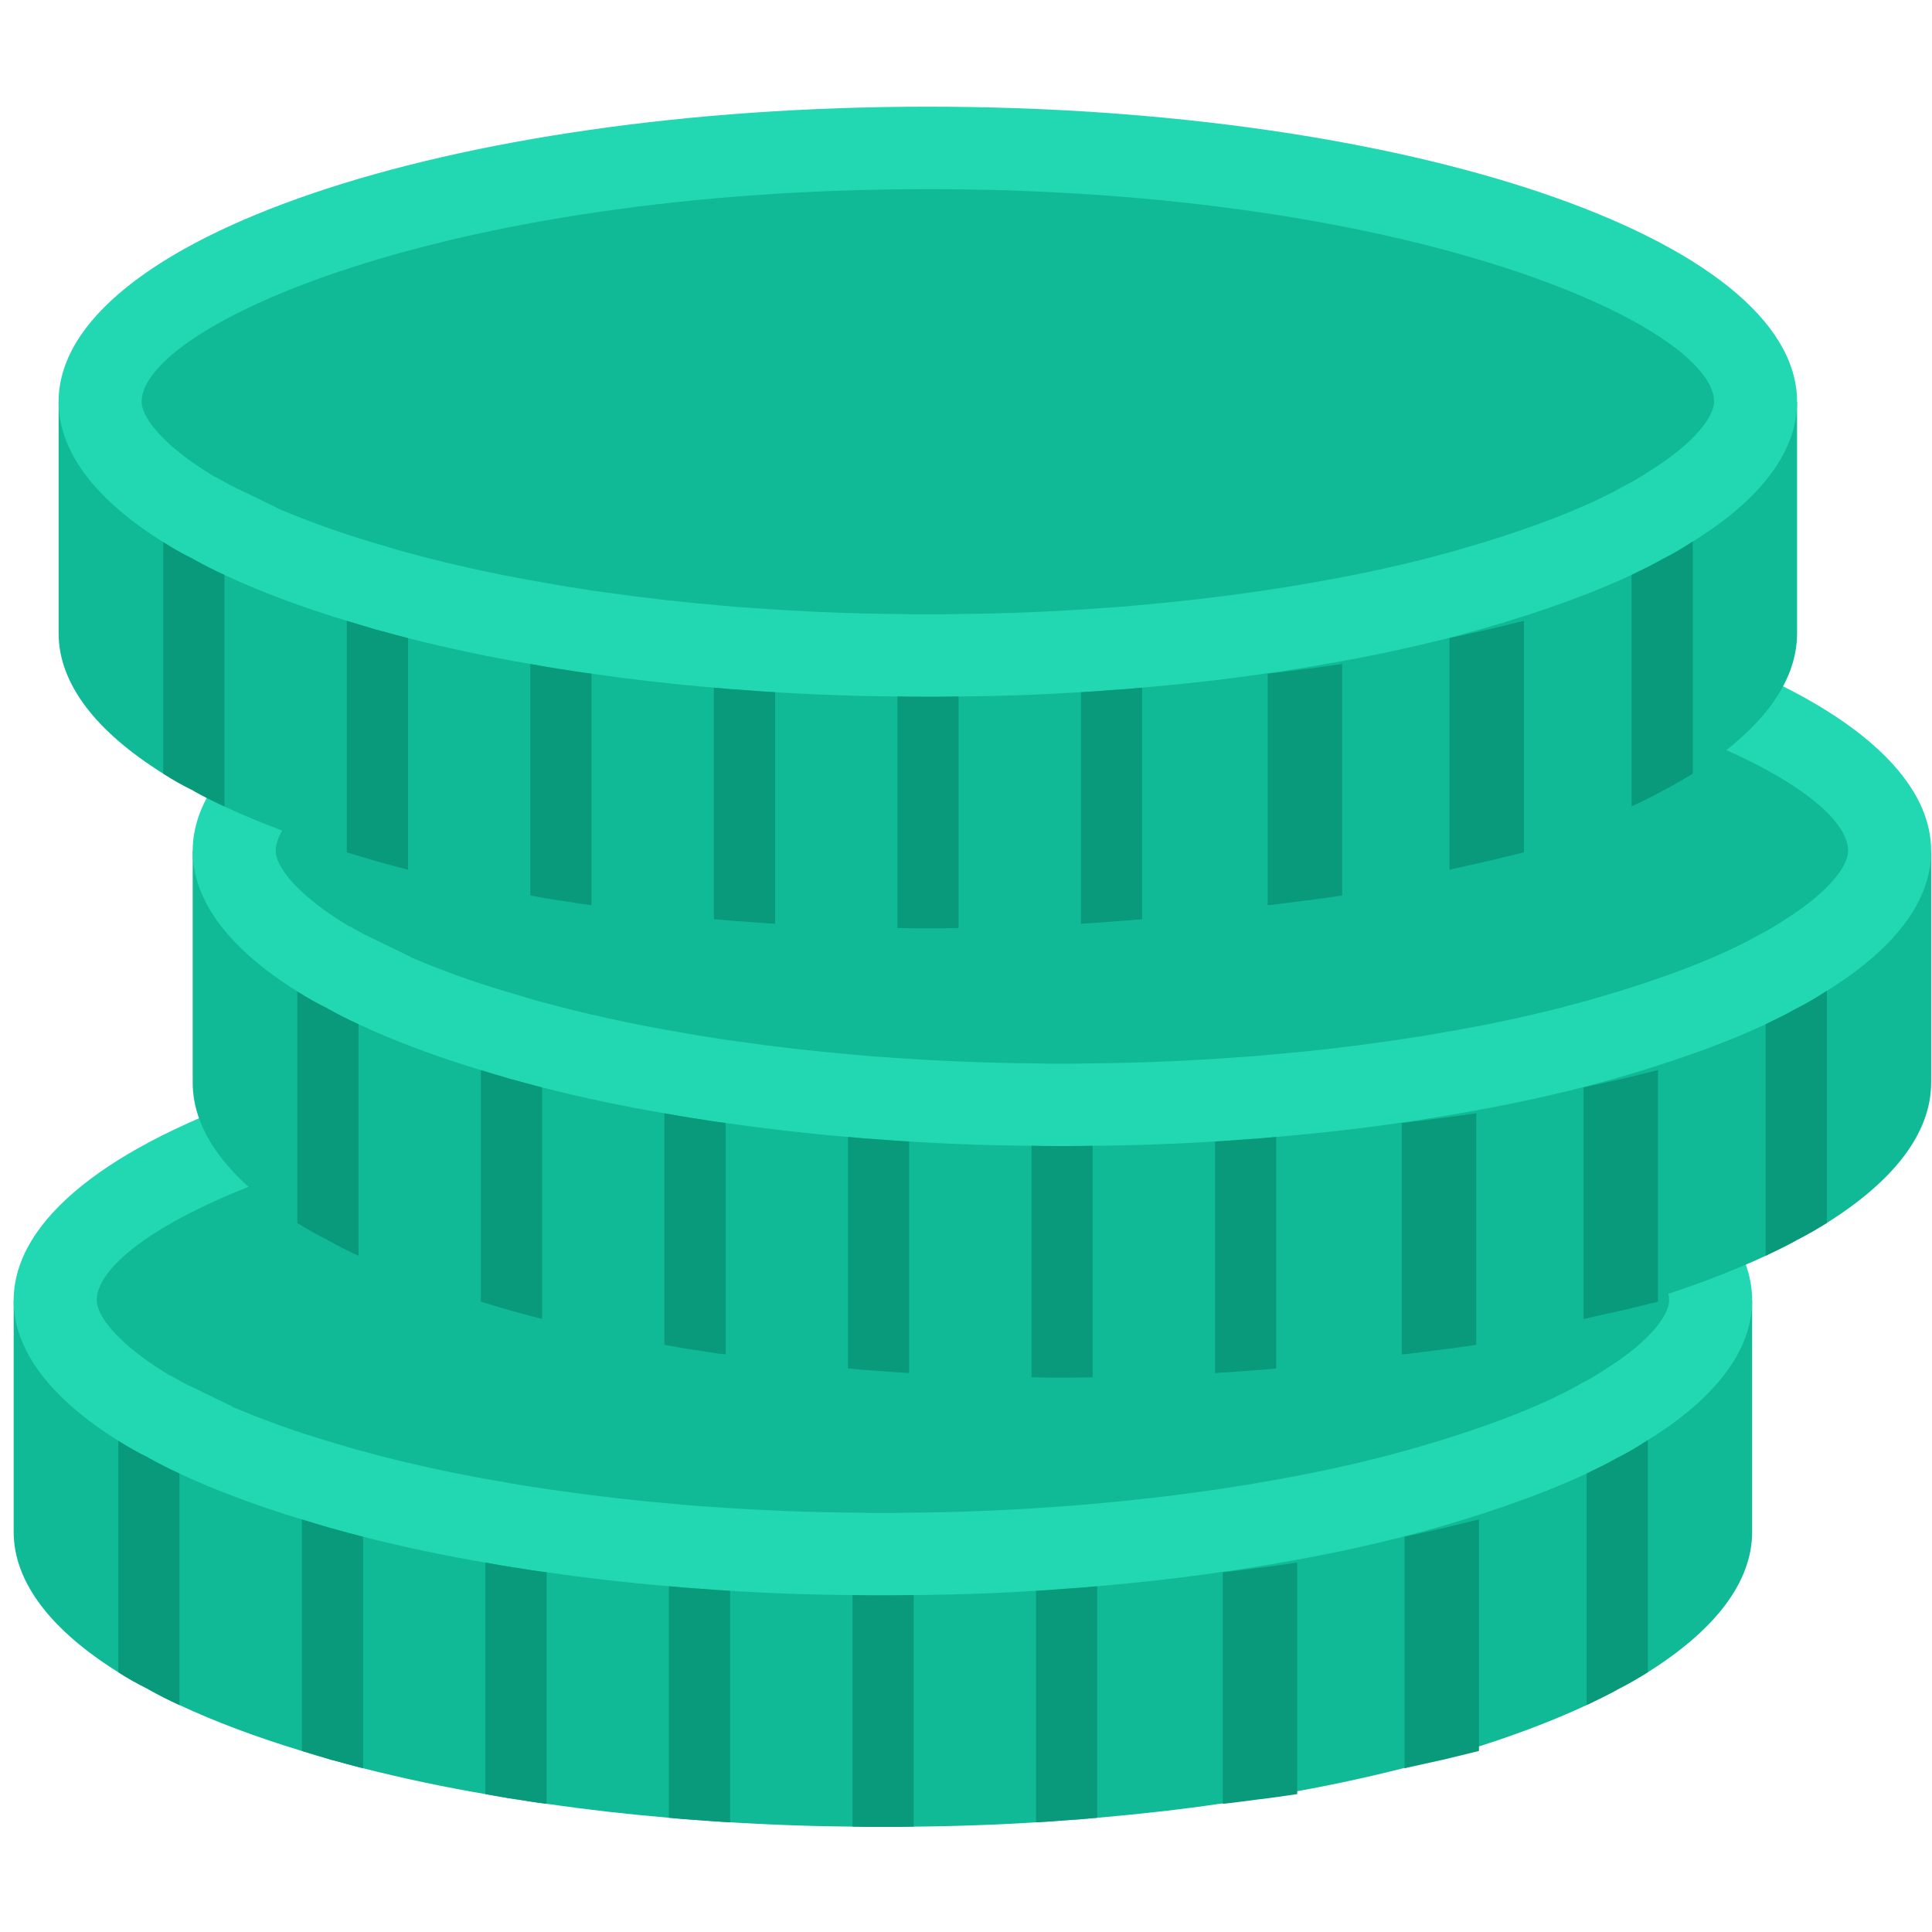
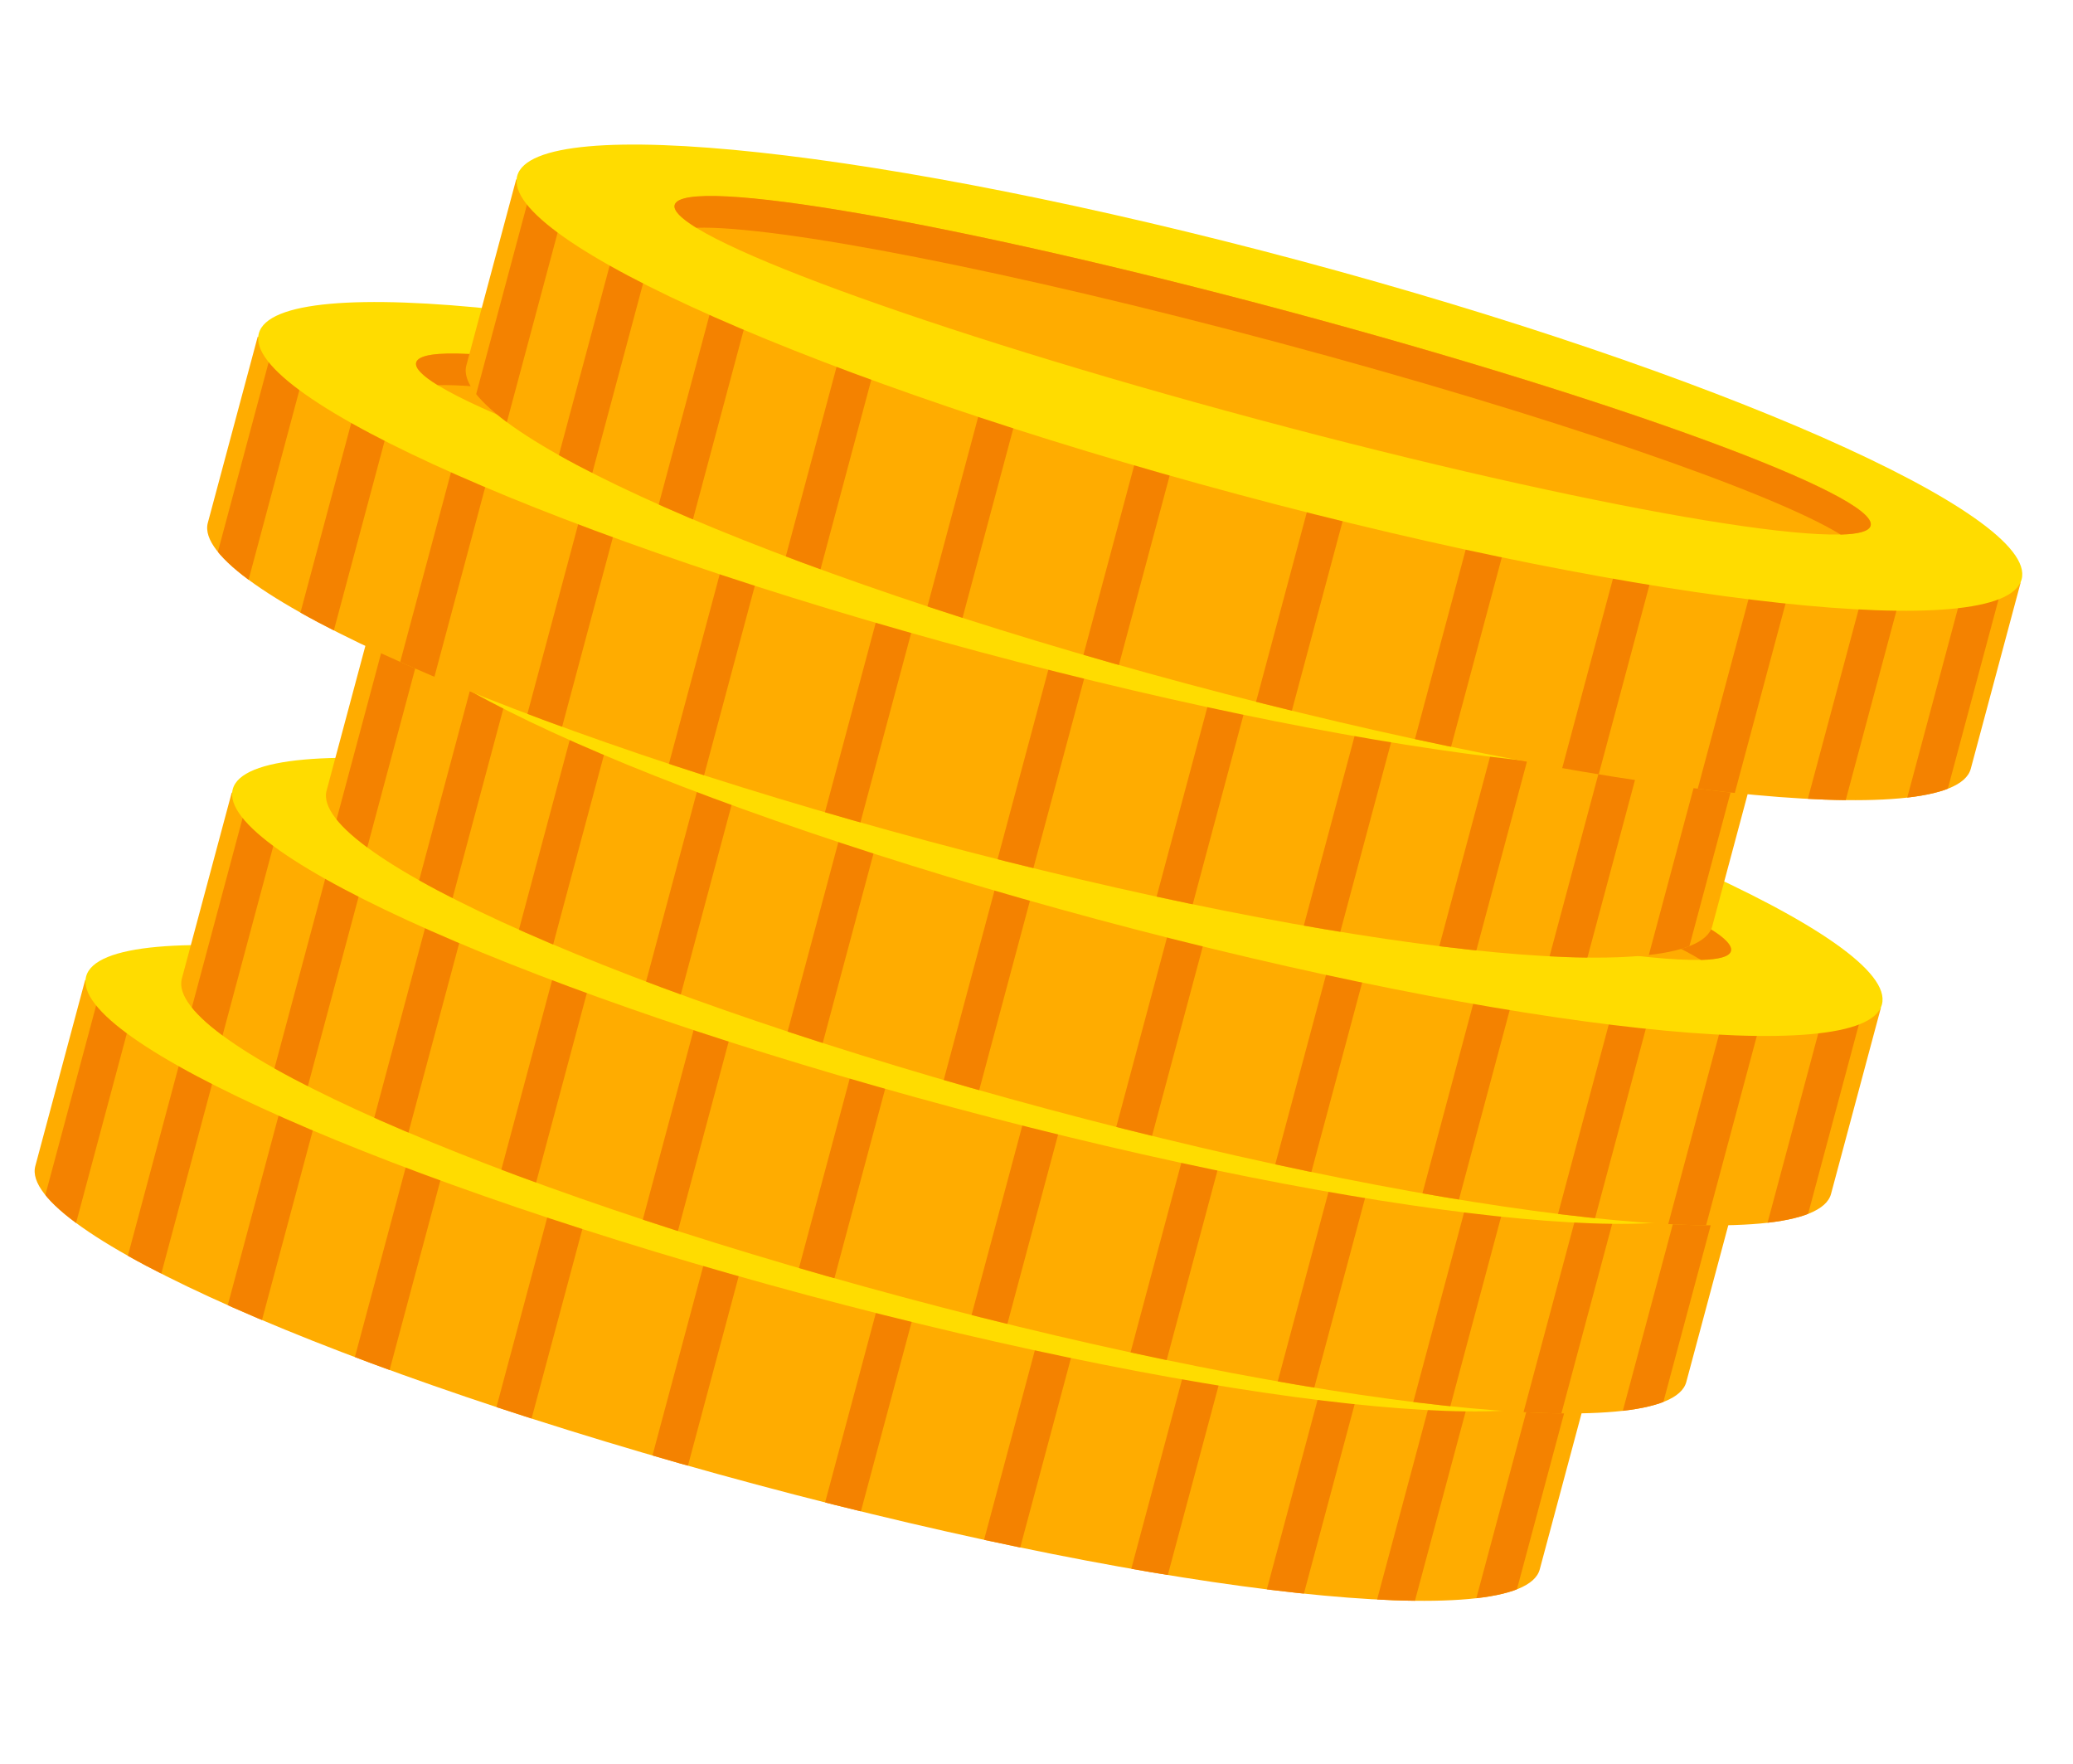
- <svg xmlns="http://www.w3.org/2000/svg" width="64px" height="64px" viewBox="0 0 64 64" version="1.1">
-   <g id="Mint" stroke="none" stroke-width="1" fill="none" fill-rule="evenodd">
-     <g transform="translate(0, 3)" id="Coin-Copy">
-       <g transform="translate(0, 29.76744)">
-         <g id="Group">
-           <path d="M58.042,10.309 L58.042,17.977 C58.042,19.658 56.796,21.239 54.586,22.628 C54.273,22.82 53.938,23.02 53.573,23.202 C53.573,23.202 53.563,23.202 53.563,23.211 C53.249,23.383 52.915,23.544 52.56,23.715 C51.374,24.268 50.006,24.782 48.506,25.235 C48.172,25.336 47.838,25.436 47.493,25.537 L47.483,25.537 C47.158,25.627 46.824,25.718 46.48,25.809 C45.141,26.148 43.788,26.433 42.426,26.664 C42.092,26.724 41.757,26.785 41.413,26.836 L41.403,26.836 C41.068,26.885 40.744,26.946 40.399,26.986 C39.093,27.177 37.745,27.328 36.346,27.449 C36.012,27.479 35.678,27.509 35.333,27.53 L35.323,27.53 C33.641,27.657 31.954,27.728 30.267,27.742 C29.931,27.751 29.597,27.751 29.253,27.751 L29.243,27.751 C28.898,27.751 28.573,27.751 28.24,27.741 C26.549,27.727 24.859,27.656 23.172,27.529 L23.163,27.529 C22.819,27.509 22.494,27.479 22.159,27.448 C20.804,27.334 19.452,27.18 18.106,26.986 C17.761,26.946 17.427,26.885 17.093,26.835 L17.083,26.835 C16.738,26.785 16.414,26.724 16.079,26.664 C14.717,26.432 13.365,26.147 12.026,25.808 C11.681,25.718 11.336,25.628 11.013,25.537 L11.003,25.537 C10.658,25.436 10.333,25.336 9.999,25.235 C8.499,24.782 7.132,24.268 5.945,23.715 C5.6,23.558 5.262,23.387 4.932,23.202 C4.932,23.202 4.923,23.202 4.923,23.192 C4.568,23.02 4.234,22.83 3.919,22.628 C1.71,21.249 0.453,19.658 0.453,17.977 L0.453,10.309 L58.042,10.309 L58.042,10.309 Z" id="Path" fill="#10BA97" fill-rule="nonzero" />
-           <path d="M58.042,10.309 C58.042,11.99 56.796,13.57 54.586,14.939 C54.263,15.15 53.928,15.351 53.563,15.532 C53.249,15.713 52.915,15.874 52.56,16.045 C51.374,16.599 50.006,17.102 48.506,17.565 C48.172,17.666 47.838,17.767 47.493,17.867 L47.483,17.867 C47.158,17.958 46.824,18.049 46.48,18.139 C45.141,18.478 43.788,18.763 42.426,18.995 C42.092,19.055 41.757,19.115 41.413,19.166 L41.403,19.166 C41.068,19.216 40.744,19.277 40.399,19.316 C39.093,19.508 37.745,19.658 36.346,19.779 C36.012,19.81 35.678,19.84 35.333,19.86 L35.323,19.86 C33.641,19.987 31.954,20.058 30.267,20.072 C29.931,20.081 29.597,20.081 29.253,20.081 L29.243,20.081 C28.898,20.081 28.574,20.081 28.24,20.072 C26.549,20.058 24.859,19.988 23.172,19.86 L23.163,19.86 C22.819,19.84 22.494,19.81 22.159,19.779 C20.804,19.665 19.452,19.51 18.106,19.316 C17.761,19.277 17.427,19.216 17.093,19.166 L17.083,19.166 C16.738,19.115 16.414,19.055 16.079,18.995 C14.717,18.763 13.365,18.478 12.026,18.139 C11.681,18.049 11.336,17.958 11.013,17.867 L11.003,17.867 C10.658,17.767 10.333,17.666 9.999,17.565 C8.499,17.112 7.132,16.599 5.945,16.045 C5.592,15.884 5.256,15.713 4.932,15.532 C4.932,15.532 4.923,15.532 4.923,15.523 C4.568,15.352 4.234,15.16 3.919,14.958 C1.71,13.58 0.453,11.99 0.453,10.309 C0.453,4.913 13.353,0.534 29.253,0.534 C45.152,0.534 58.042,4.913 58.042,10.309 L58.042,10.309 Z" id="Path" fill="#21D8B3" fill-rule="nonzero" />
-           <path d="M29.163,17.351 C28.876,17.351 28.604,17.351 28.324,17.341 C26.688,17.328 25.053,17.26 23.422,17.14 L23.298,17.129 L23.247,17.129 C22.986,17.113 22.737,17.089 22.483,17.066 C21.153,16.955 19.827,16.805 18.507,16.615 C18.234,16.581 18.042,16.55 17.852,16.52 L17.293,16.434 C17.091,16.402 16.571,16.307 16.571,16.307 C15.271,16.088 13.981,15.815 12.703,15.491 C12.397,15.412 12.068,15.324 11.758,15.239 L10.794,14.951 C9.733,14.635 8.69,14.259 7.672,13.825 L7.672,13.813 L6.139,13.072 L5.652,12.801 L5.633,12.801 C5.559,12.757 5.485,12.711 5.412,12.664 C3.774,11.642 3.203,10.759 3.203,10.309 C3.203,7.826 13.093,3.266 29.253,3.266 C45.406,3.266 55.292,7.826 55.292,10.309 C55.292,10.757 54.726,11.633 53.132,12.621 C52.875,12.792 52.608,12.949 52.333,13.089 L52.184,13.17 C51.929,13.316 51.655,13.445 51.368,13.584 C50.379,14.046 49.134,14.512 47.691,14.957 L46.738,15.238 C46.428,15.324 46.108,15.412 45.779,15.497 C44.497,15.822 43.242,16.087 41.966,16.302 C41.685,16.352 41.43,16.399 41.174,16.439 L40.622,16.524 C40.443,16.552 40.263,16.582 40.077,16.605 C38.79,16.792 37.516,16.937 36.108,17.059 C35.816,17.086 35.536,17.111 35.249,17.129 L35.074,17.14 C33.467,17.26 31.857,17.327 30.246,17.341 C29.903,17.35 29.616,17.351 29.324,17.351 L29.163,17.351 L29.163,17.351 Z" id="Path" fill="#10BA97" fill-rule="nonzero" />
-           <path d="M4.922,23.192 L4.922,11.899" id="Path" />
-           <path d="M5.946,16.045 L5.946,23.715 C5.601,23.558 5.263,23.387 4.932,23.202 C4.932,23.202 4.923,23.202 4.923,23.192 C4.568,23.02 4.234,22.83 3.919,22.628 L3.919,14.958 C4.233,15.16 4.568,15.351 4.922,15.522 C4.922,15.532 4.932,15.532 4.932,15.532 C5.257,15.713 5.592,15.884 5.946,16.045 L5.946,16.045 Z" id="Path" fill="#09997B" fill-rule="nonzero" />
-           <path d="M11.002,25.537 L11.002,17.867" id="Path" />
-           <path d="M12.027,18.139 L12.027,25.809 C11.682,25.719 11.337,25.628 11.013,25.537 L11.003,25.537 C10.658,25.436 10.333,25.336 9.999,25.235 L9.999,17.565 C10.333,17.666 10.658,17.767 11.003,17.867 L11.013,17.867 C11.337,17.958 11.681,18.049 12.026,18.139 L12.027,18.139 Z" id="Path" fill="#09997B" fill-rule="nonzero" />
-           <path d="M17.083,26.835 L17.083,19.166" id="Path" />
-           <path d="M18.106,19.316 L18.106,26.986 C17.761,26.946 17.427,26.885 17.093,26.835 L17.083,26.835 C16.738,26.785 16.414,26.724 16.079,26.664 L16.079,18.995 C16.414,19.055 16.738,19.115 17.083,19.166 L17.092,19.166 C17.428,19.216 17.761,19.277 18.106,19.316 Z" id="Path" fill="#09997B" fill-rule="nonzero" />
-           <path d="M23.162,27.53 L23.162,19.86" id="Path" />
-           <path d="M24.186,19.931 L24.186,27.6 C23.842,27.58 23.507,27.56 23.172,27.529 L23.163,27.529 C22.819,27.509 22.494,27.479 22.159,27.448 L22.159,19.779 C22.494,19.81 22.818,19.84 23.162,19.86 L23.172,19.86 C23.508,19.89 23.842,19.91 24.186,19.931 L24.186,19.931 Z" id="Path" fill="#09997B" fill-rule="nonzero" />
-           <path d="M29.243,27.751 L29.243,20.081" id="Path" />
-           <path d="M30.266,20.071 L30.266,27.741 C29.932,27.751 29.597,27.751 29.253,27.751 L29.243,27.751 C28.898,27.751 28.573,27.751 28.24,27.741 L28.24,20.071 C28.574,20.081 28.898,20.081 29.243,20.081 L29.253,20.081 C29.597,20.081 29.932,20.081 30.266,20.072 L30.266,20.071 Z" id="Path" fill="#09997B" fill-rule="nonzero" />
-           <path d="M35.323,27.53 L35.323,19.86" id="Path" />
-           <path d="M36.346,19.779 L36.346,27.449 C36.012,27.479 35.678,27.509 35.333,27.53 L35.323,27.53 C34.988,27.56 34.664,27.58 34.319,27.6 L34.319,19.931 C34.664,19.91 34.988,19.89 35.323,19.86 L35.332,19.86 C35.677,19.84 36.012,19.81 36.346,19.779 Z" id="Path" fill="#09997B" fill-rule="nonzero" />
-           <g transform="translate(39.90698, 18.91799)" id="Path">
-             <path d="M1.82,7.917 L1.82,0.248" />
-             <path d="M3.065,0.077 L3.065,7.746 C2.658,7.806 2.251,7.867 1.831,7.917 L1.82,7.917 C1.412,7.967 1.018,8.028 0.599,8.068 L0.599,0.398 C1.018,0.359 1.413,0.298 1.819,0.248 L1.831,0.248 C2.251,0.197 2.658,0.137 3.065,0.077 L3.065,0.077 Z" fill="#09997B" fill-rule="nonzero" />
-           </g>
-           <g transform="translate(46.25581, 17.11628)" id="Path">
-             <path d="M1.493,8.42 L1.493,0.75" />
-             <path d="M2.737,0.449 L2.737,8.119 C2.331,8.219 1.924,8.319 1.505,8.42 L1.493,8.42 C1.098,8.51 0.692,8.601 0.272,8.692 L0.272,1.022 C0.692,0.932 1.098,0.841 1.493,0.75 L1.505,0.75 C1.924,0.65 2.331,0.55 2.737,0.449 L2.737,0.449 Z" fill="#09997B" fill-rule="nonzero" />
-           </g>
-           <path d="M53.563,23.211 L53.563,15.532" id="Path" />
-           <path d="M54.586,14.938 L54.586,22.628 C54.273,22.82 53.938,23.02 53.573,23.202 C53.573,23.202 53.563,23.202 53.563,23.211 C53.249,23.383 52.915,23.544 52.56,23.715 L52.56,16.044 C52.914,15.873 53.25,15.712 53.563,15.531 C53.928,15.351 54.262,15.149 54.586,14.937 L54.586,14.938 Z" id="Path" fill="#09997B" fill-rule="nonzero" />
-         </g>
-       </g>
-       <g transform="translate(5.930233, 14.88372)">
-         <g id="Group">
-           <path d="M58.042,10.309 L58.042,17.977 C58.042,19.658 56.796,21.239 54.586,22.628 C54.273,22.82 53.938,23.02 53.573,23.202 C53.573,23.202 53.563,23.202 53.563,23.211 C53.249,23.383 52.915,23.544 52.56,23.715 C51.374,24.268 50.006,24.782 48.506,25.235 C48.172,25.336 47.838,25.436 47.493,25.537 L47.483,25.537 C47.158,25.627 46.824,25.718 46.48,25.809 C45.141,26.148 43.788,26.433 42.426,26.664 C42.092,26.724 41.757,26.785 41.413,26.836 L41.403,26.836 C41.068,26.885 40.744,26.946 40.399,26.986 C39.093,27.177 37.745,27.328 36.346,27.449 C36.012,27.479 35.678,27.509 35.333,27.53 L35.323,27.53 C33.641,27.657 31.954,27.728 30.267,27.742 C29.931,27.751 29.597,27.751 29.253,27.751 L29.243,27.751 C28.898,27.751 28.573,27.751 28.24,27.741 C26.549,27.727 24.859,27.656 23.172,27.529 L23.163,27.529 C22.819,27.509 22.494,27.479 22.159,27.448 C20.804,27.334 19.452,27.18 18.106,26.986 C17.761,26.946 17.427,26.885 17.093,26.835 L17.083,26.835 C16.738,26.785 16.414,26.724 16.079,26.664 C14.717,26.432 13.365,26.147 12.026,25.808 C11.681,25.718 11.336,25.628 11.013,25.537 L11.003,25.537 C10.658,25.436 10.333,25.336 9.999,25.235 C8.499,24.782 7.132,24.268 5.945,23.715 C5.6,23.558 5.262,23.387 4.932,23.202 C4.932,23.202 4.923,23.202 4.923,23.192 C4.568,23.02 4.234,22.83 3.919,22.628 C1.71,21.249 0.453,19.658 0.453,17.977 L0.453,10.309 L58.042,10.309 L58.042,10.309 Z" id="Path" fill="#10BA97" fill-rule="nonzero" />
-           <path d="M58.042,10.309 C58.042,11.99 56.796,13.57 54.586,14.939 C54.263,15.15 53.928,15.351 53.563,15.532 C53.249,15.713 52.915,15.874 52.56,16.045 C51.374,16.599 50.006,17.102 48.506,17.565 C48.172,17.666 47.838,17.767 47.493,17.867 L47.483,17.867 C47.158,17.958 46.824,18.049 46.48,18.139 C45.141,18.478 43.788,18.763 42.426,18.995 C42.092,19.055 41.757,19.115 41.413,19.166 L41.403,19.166 C41.068,19.216 40.744,19.277 40.399,19.316 C39.093,19.508 37.745,19.658 36.346,19.779 C36.012,19.81 35.678,19.84 35.333,19.86 L35.323,19.86 C33.641,19.987 31.954,20.058 30.267,20.072 C29.931,20.081 29.597,20.081 29.253,20.081 L29.243,20.081 C28.898,20.081 28.574,20.081 28.24,20.072 C26.549,20.058 24.859,19.988 23.172,19.86 L23.163,19.86 C22.819,19.84 22.494,19.81 22.159,19.779 C20.804,19.665 19.452,19.51 18.106,19.316 C17.761,19.277 17.427,19.216 17.093,19.166 L17.083,19.166 C16.738,19.115 16.414,19.055 16.079,18.995 C14.717,18.763 13.365,18.478 12.026,18.139 C11.681,18.049 11.336,17.958 11.013,17.867 L11.003,17.867 C10.658,17.767 10.333,17.666 9.999,17.565 C8.499,17.112 7.132,16.599 5.945,16.045 C5.592,15.884 5.256,15.713 4.932,15.532 C4.932,15.532 4.923,15.532 4.923,15.523 C4.568,15.352 4.234,15.16 3.919,14.958 C1.71,13.58 0.453,11.99 0.453,10.309 C0.453,4.913 13.353,0.534 29.253,0.534 C45.152,0.534 58.042,4.913 58.042,10.309 L58.042,10.309 Z" id="Path" fill="#21D8B3" fill-rule="nonzero" />
-           <path d="M29.163,17.351 C28.876,17.351 28.604,17.351 28.324,17.341 C26.688,17.328 25.053,17.26 23.422,17.14 L23.298,17.129 L23.247,17.129 C22.986,17.113 22.737,17.089 22.483,17.066 C21.153,16.955 19.827,16.805 18.507,16.615 C18.234,16.581 18.042,16.55 17.852,16.52 L17.293,16.434 C17.091,16.402 16.571,16.307 16.571,16.307 C15.271,16.088 13.981,15.815 12.703,15.491 C12.397,15.412 12.068,15.324 11.758,15.239 L10.794,14.951 C9.733,14.635 8.69,14.259 7.672,13.825 L7.672,13.813 L6.139,13.072 L5.652,12.801 L5.633,12.801 C5.559,12.757 5.485,12.711 5.412,12.664 C3.774,11.642 3.203,10.759 3.203,10.309 C3.203,7.826 13.093,3.266 29.253,3.266 C45.406,3.266 55.292,7.826 55.292,10.309 C55.292,10.757 54.726,11.633 53.132,12.621 C52.875,12.792 52.608,12.949 52.333,13.089 L52.184,13.17 C51.929,13.316 51.655,13.445 51.368,13.584 C50.379,14.046 49.134,14.512 47.691,14.957 L46.738,15.238 C46.428,15.324 46.108,15.412 45.779,15.497 C44.497,15.822 43.242,16.087 41.966,16.302 C41.685,16.352 41.43,16.399 41.174,16.439 L40.622,16.524 C40.443,16.552 40.263,16.582 40.077,16.605 C38.79,16.792 37.516,16.937 36.108,17.059 C35.816,17.086 35.536,17.111 35.249,17.129 L35.074,17.14 C33.467,17.26 31.857,17.327 30.246,17.341 C29.903,17.35 29.616,17.351 29.324,17.351 L29.163,17.351 L29.163,17.351 Z" id="Path" fill="#10BA97" fill-rule="nonzero" />
-           <path d="M4.922,23.192 L4.922,11.899" id="Path" />
-           <path d="M4.922,33.086 L4.922,33.075" id="Path" />
-           <path d="M5.946,16.045 L5.946,23.715 C5.601,23.558 5.263,23.387 4.932,23.202 C4.932,23.202 4.923,23.202 4.923,23.192 C4.568,23.02 4.234,22.83 3.919,22.628 L3.919,14.958 C4.233,15.16 4.568,15.351 4.922,15.522 C4.922,15.532 4.932,15.532 4.932,15.532 C5.257,15.713 5.592,15.884 5.946,16.045 L5.946,16.045 Z" id="Path" fill="#09997B" fill-rule="nonzero" />
-           <path d="M11.002,25.537 L11.002,17.867" id="Path" />
-           <path d="M12.027,18.139 L12.027,25.809 C11.682,25.719 11.337,25.628 11.013,25.537 L11.003,25.537 C10.658,25.436 10.333,25.336 9.999,25.235 L9.999,17.565 C10.333,17.666 10.658,17.767 11.003,17.867 L11.013,17.867 C11.337,17.958 11.681,18.049 12.026,18.139 L12.027,18.139 Z" id="Path" fill="#09997B" fill-rule="nonzero" />
-           <path d="M17.083,26.835 L17.083,19.166" id="Path" />
-           <path d="M18.106,19.316 L18.106,26.986 C17.761,26.946 17.427,26.885 17.093,26.835 L17.083,26.835 C16.738,26.785 16.414,26.724 16.079,26.664 L16.079,18.995 C16.414,19.055 16.738,19.115 17.083,19.166 L17.092,19.166 C17.428,19.216 17.761,19.277 18.106,19.316 Z" id="Path" fill="#09997B" fill-rule="nonzero" />
-           <path d="M23.162,27.53 L23.162,19.86" id="Path" />
-           <path d="M24.186,19.931 L24.186,27.6 C23.842,27.58 23.507,27.56 23.172,27.529 L23.163,27.529 C22.819,27.509 22.494,27.479 22.159,27.448 L22.159,19.779 C22.494,19.81 22.818,19.84 23.162,19.86 L23.172,19.86 C23.508,19.89 23.842,19.91 24.186,19.931 L24.186,19.931 Z" id="Path" fill="#09997B" fill-rule="nonzero" />
-           <path d="M29.243,27.751 L29.243,20.081" id="Path" />
-           <path d="M30.266,20.071 L30.266,27.741 C29.932,27.751 29.597,27.751 29.253,27.751 L29.243,27.751 C28.898,27.751 28.573,27.751 28.24,27.741 L28.24,20.071 C28.574,20.081 28.898,20.081 29.243,20.081 L29.253,20.081 C29.597,20.081 29.932,20.081 30.266,20.072 L30.266,20.071 Z" id="Path" fill="#09997B" fill-rule="nonzero" />
-           <path d="M35.323,27.53 L35.323,19.86" id="Path" />
-           <path d="M36.346,19.779 L36.346,27.449 C36.012,27.479 35.678,27.509 35.333,27.53 L35.323,27.53 C34.988,27.56 34.664,27.58 34.319,27.6 L34.319,19.931 C34.664,19.91 34.988,19.89 35.323,19.86 L35.332,19.86 C35.677,19.84 36.012,19.81 36.346,19.779 Z" id="Path" fill="#09997B" fill-rule="nonzero" />
-           <g transform="translate(39.90698, 18.91799)" id="Path">
-             <path d="M1.82,7.917 L1.82,0.248" />
-             <path d="M3.065,0.077 L3.065,7.746 C2.658,7.806 2.251,7.867 1.831,7.917 L1.82,7.917 C1.412,7.967 1.018,8.028 0.599,8.068 L0.599,0.398 C1.018,0.359 1.413,0.298 1.819,0.248 L1.831,0.248 C2.251,0.197 2.658,0.137 3.065,0.077 L3.065,0.077 Z" fill="#09997B" fill-rule="nonzero" />
-           </g>
-           <g transform="translate(46.25581, 17.11628)" id="Path">
-             <path d="M1.493,8.42 L1.493,0.75" />
-             <path d="M2.737,0.449 L2.737,8.119 C2.331,8.219 1.924,8.319 1.505,8.42 L1.493,8.42 C1.098,8.51 0.692,8.601 0.272,8.692 L0.272,1.022 C0.692,0.932 1.098,0.841 1.493,0.75 L1.505,0.75 C1.924,0.65 2.331,0.55 2.737,0.449 L2.737,0.449 Z" fill="#09997B" fill-rule="nonzero" />
-           </g>
-           <path d="M53.563,23.211 L53.563,15.532" id="Path" />
-           <path d="M54.586,14.938 L54.586,22.628 C54.273,22.82 53.938,23.02 53.573,23.202 C53.573,23.202 53.563,23.202 53.563,23.211 C53.249,23.383 52.915,23.544 52.56,23.715 L52.56,16.044 C52.914,15.873 53.25,15.712 53.563,15.531 C53.928,15.351 54.262,15.149 54.586,14.937 L54.586,14.938 Z" id="Path" fill="#09997B" fill-rule="nonzero" />
-         </g>
-       </g>
-       <g transform="translate(1.488372, 0)">
-         <g id="Group">
-           <path d="M58.042,10.309 L58.042,17.977 C58.042,19.658 56.796,21.239 54.586,22.628 C54.273,22.82 53.938,23.02 53.573,23.202 C53.573,23.202 53.563,23.202 53.563,23.211 C53.249,23.383 52.915,23.544 52.56,23.715 C51.374,24.268 50.006,24.782 48.506,25.235 C48.172,25.336 47.838,25.436 47.493,25.537 L47.483,25.537 C47.158,25.627 46.824,25.718 46.48,25.809 C45.141,26.148 43.788,26.433 42.426,26.664 C42.092,26.724 41.757,26.785 41.413,26.836 L41.403,26.836 C41.068,26.885 40.744,26.946 40.399,26.986 C39.093,27.177 37.745,27.328 36.346,27.449 C36.012,27.479 35.678,27.509 35.333,27.53 L35.323,27.53 C33.641,27.657 31.954,27.728 30.267,27.742 C29.931,27.751 29.597,27.751 29.253,27.751 L29.243,27.751 C28.898,27.751 28.573,27.751 28.24,27.741 C26.549,27.727 24.859,27.656 23.172,27.529 L23.163,27.529 C22.819,27.509 22.494,27.479 22.159,27.448 C20.804,27.334 19.452,27.18 18.106,26.986 C17.761,26.946 17.427,26.885 17.093,26.835 L17.083,26.835 C16.738,26.785 16.414,26.724 16.079,26.664 C14.717,26.432 13.365,26.147 12.026,25.808 C11.681,25.718 11.336,25.628 11.013,25.537 L11.003,25.537 C10.658,25.436 10.333,25.336 9.999,25.235 C8.499,24.782 7.132,24.268 5.945,23.715 C5.6,23.558 5.262,23.387 4.932,23.202 C4.932,23.202 4.923,23.202 4.923,23.192 C4.568,23.02 4.234,22.83 3.919,22.628 C1.71,21.249 0.453,19.658 0.453,17.977 L0.453,10.309 L58.042,10.309 L58.042,10.309 Z" id="Path" fill="#10BA97" fill-rule="nonzero" />
-           <path d="M58.042,10.309 C58.042,11.99 56.796,13.57 54.586,14.939 C54.263,15.15 53.928,15.351 53.563,15.532 C53.249,15.713 52.915,15.874 52.56,16.045 C51.374,16.599 50.006,17.102 48.506,17.565 C48.172,17.666 47.838,17.767 47.493,17.867 L47.483,17.867 C47.158,17.958 46.824,18.049 46.48,18.139 C45.141,18.478 43.788,18.763 42.426,18.995 C42.092,19.055 41.757,19.115 41.413,19.166 L41.403,19.166 C41.068,19.216 40.744,19.277 40.399,19.316 C39.093,19.508 37.745,19.658 36.346,19.779 C36.012,19.81 35.678,19.84 35.333,19.86 L35.323,19.86 C33.641,19.987 31.954,20.058 30.267,20.072 C29.931,20.081 29.597,20.081 29.253,20.081 L29.243,20.081 C28.898,20.081 28.574,20.081 28.24,20.072 C26.549,20.058 24.859,19.988 23.172,19.86 L23.163,19.86 C22.819,19.84 22.494,19.81 22.159,19.779 C20.804,19.665 19.452,19.51 18.106,19.316 C17.761,19.277 17.427,19.216 17.093,19.166 L17.083,19.166 C16.738,19.115 16.414,19.055 16.079,18.995 C14.717,18.763 13.365,18.478 12.026,18.139 C11.681,18.049 11.336,17.958 11.013,17.867 L11.003,17.867 C10.658,17.767 10.333,17.666 9.999,17.565 C8.499,17.112 7.132,16.599 5.945,16.045 C5.592,15.884 5.256,15.713 4.932,15.532 C4.932,15.532 4.923,15.532 4.923,15.523 C4.568,15.352 4.234,15.16 3.919,14.958 C1.71,13.58 0.453,11.99 0.453,10.309 C0.453,4.913 13.353,0.534 29.253,0.534 C45.152,0.534 58.042,4.913 58.042,10.309 L58.042,10.309 Z" id="Path" fill="#21D8B3" fill-rule="nonzero" />
-           <path d="M29.163,17.351 C28.876,17.351 28.604,17.351 28.324,17.341 C26.688,17.328 25.053,17.26 23.422,17.14 L23.298,17.129 L23.247,17.129 C22.986,17.113 22.737,17.089 22.483,17.066 C21.153,16.955 19.827,16.805 18.507,16.615 C18.234,16.581 18.042,16.55 17.852,16.52 L17.293,16.434 C17.091,16.402 16.571,16.307 16.571,16.307 C15.271,16.088 13.981,15.815 12.703,15.491 C12.397,15.412 12.068,15.324 11.758,15.239 L10.794,14.951 C9.733,14.635 8.69,14.259 7.672,13.825 L7.672,13.813 L6.139,13.072 L5.652,12.801 L5.633,12.801 C5.559,12.757 5.485,12.711 5.412,12.664 C3.774,11.642 3.203,10.759 3.203,10.309 C3.203,7.826 13.093,3.266 29.253,3.266 C45.406,3.266 55.292,7.826 55.292,10.309 C55.292,10.757 54.726,11.633 53.132,12.621 C52.875,12.792 52.608,12.949 52.333,13.089 L52.184,13.17 C51.929,13.316 51.655,13.445 51.368,13.584 C50.379,14.046 49.134,14.512 47.691,14.957 L46.738,15.238 C46.428,15.324 46.108,15.412 45.779,15.497 C44.497,15.822 43.242,16.087 41.966,16.302 C41.685,16.352 41.43,16.399 41.174,16.439 L40.622,16.524 C40.443,16.552 40.263,16.582 40.077,16.605 C38.79,16.792 37.516,16.937 36.108,17.059 C35.816,17.086 35.536,17.111 35.249,17.129 L35.074,17.14 C33.467,17.26 31.857,17.327 30.246,17.341 C29.903,17.35 29.616,17.351 29.324,17.351 L29.163,17.351 L29.163,17.351 Z" id="Path" fill="#10BA97" fill-rule="nonzero" />
-           <path d="M4.922,23.192 L4.922,11.899" id="Path" />
-           <path d="M4.922,33.086 L4.922,33.075" id="Path" />
-           <path d="M5.946,16.045 L5.946,23.715 C5.601,23.558 5.263,23.387 4.932,23.202 C4.932,23.202 4.923,23.202 4.923,23.192 C4.568,23.02 4.234,22.83 3.919,22.628 L3.919,14.958 C4.233,15.16 4.568,15.351 4.922,15.522 C4.922,15.532 4.932,15.532 4.932,15.532 C5.257,15.713 5.592,15.884 5.946,16.045 L5.946,16.045 Z" id="Path" fill="#09997B" fill-rule="nonzero" />
-           <path d="M11.002,25.537 L11.002,17.867" id="Path" />
-           <path d="M12.027,18.139 L12.027,25.809 C11.682,25.719 11.337,25.628 11.013,25.537 L11.003,25.537 C10.658,25.436 10.333,25.336 9.999,25.235 L9.999,17.565 C10.333,17.666 10.658,17.767 11.003,17.867 L11.013,17.867 C11.337,17.958 11.681,18.049 12.026,18.139 L12.027,18.139 Z" id="Path" fill="#09997B" fill-rule="nonzero" />
-           <path d="M17.083,26.835 L17.083,19.166" id="Path" />
-           <path d="M18.106,19.316 L18.106,26.986 C17.761,26.946 17.427,26.885 17.093,26.835 L17.083,26.835 C16.738,26.785 16.414,26.724 16.079,26.664 L16.079,18.995 C16.414,19.055 16.738,19.115 17.083,19.166 L17.092,19.166 C17.428,19.216 17.761,19.277 18.106,19.316 Z" id="Path" fill="#09997B" fill-rule="nonzero" />
-           <path d="M23.162,27.53 L23.162,19.86" id="Path" />
-           <path d="M24.186,19.931 L24.186,27.6 C23.842,27.58 23.507,27.56 23.172,27.529 L23.163,27.529 C22.819,27.509 22.494,27.479 22.159,27.448 L22.159,19.779 C22.494,19.81 22.818,19.84 23.162,19.86 L23.172,19.86 C23.508,19.89 23.842,19.91 24.186,19.931 L24.186,19.931 Z" id="Path" fill="#09997B" fill-rule="nonzero" />
-           <path d="M29.243,27.751 L29.243,20.081" id="Path" />
-           <path d="M30.266,20.071 L30.266,27.741 C29.932,27.751 29.597,27.751 29.253,27.751 L29.243,27.751 C28.898,27.751 28.573,27.751 28.24,27.741 L28.24,20.071 C28.574,20.081 28.898,20.081 29.243,20.081 L29.253,20.081 C29.597,20.081 29.932,20.081 30.266,20.072 L30.266,20.071 Z" id="Path" fill="#09997B" fill-rule="nonzero" />
-           <path d="M35.323,27.53 L35.323,19.86" id="Path" />
-           <path d="M36.346,19.779 L36.346,27.449 C36.012,27.479 35.678,27.509 35.333,27.53 L35.323,27.53 C34.988,27.56 34.664,27.58 34.319,27.6 L34.319,19.931 C34.664,19.91 34.988,19.89 35.323,19.86 L35.332,19.86 C35.677,19.84 36.012,19.81 36.346,19.779 Z" id="Path" fill="#09997B" fill-rule="nonzero" />
-           <g transform="translate(39.90698, 18.91799)" id="Path">
-             <path d="M1.82,7.917 L1.82,0.248" />
-             <path d="M3.065,0.077 L3.065,7.746 C2.658,7.806 2.251,7.867 1.831,7.917 L1.82,7.917 C1.412,7.967 1.018,8.028 0.599,8.068 L0.599,0.398 C1.018,0.359 1.413,0.298 1.819,0.248 L1.831,0.248 C2.251,0.197 2.658,0.137 3.065,0.077 L3.065,0.077 Z" fill="#09997B" fill-rule="nonzero" />
-           </g>
-           <g transform="translate(46.25581, 17.11628)" id="Path">
-             <path d="M1.493,8.42 L1.493,0.75" />
-             <path d="M2.737,0.449 L2.737,8.119 C2.331,8.219 1.924,8.319 1.505,8.42 L1.493,8.42 C1.098,8.51 0.692,8.601 0.272,8.692 L0.272,1.022 C0.692,0.932 1.098,0.841 1.493,0.75 L1.505,0.75 C1.924,0.65 2.331,0.55 2.737,0.449 L2.737,0.449 Z" fill="#09997B" fill-rule="nonzero" />
-           </g>
-           <path d="M53.563,23.211 L53.563,15.532" id="Path" />
-           <path d="M54.586,14.938 L54.586,22.628 C54.273,22.82 53.938,23.02 53.573,23.202 C53.573,23.202 53.563,23.202 53.563,23.211 C53.249,23.383 52.915,23.544 52.56,23.715 L52.56,16.044 C52.914,15.873 53.25,15.712 53.563,15.531 C53.928,15.351 54.262,15.149 54.586,14.937 L54.586,14.938 Z" id="Path" fill="#09997B" fill-rule="nonzero" />
-         </g>
-       </g>
-     </g>
+ <svg xmlns="http://www.w3.org/2000/svg" width="87" height="74" viewBox="0 0 87 74" fill="none">
+   <path d="M3.574 41.121L1.482 48.929C0.756 51.638 14.302 57.619 31.738 62.292C49.175 66.964 63.894 68.563 64.62 65.854L66.713 58.045L3.574 41.121Z" fill="#FFAC00" />
+   <mask id="mask0" mask-type="alpha" maskUnits="userSpaceOnUse" x="0" y="41" width="67" height="30">
+     <path d="M3.574 41.121L1.482 48.929C0.756 51.638 14.302 57.619 31.738 62.292C49.175 66.964 63.894 68.563 64.62 65.854L66.713 58.045L3.574 41.121Z" fill="#FFAC00" />
+   </mask>
+   <g mask="url(#mask0)">
+     <path d="M6.636 38.464L5.141 38.063L0.345 55.959L1.841 56.36L6.636 38.464Z" fill="#F48200" />
+     <path d="M10.505 39.501L9.01 39.1L4.214 56.996L5.71 57.397L10.505 39.501Z" fill="#F48200" />
+     <path d="M14.935 40.686L13.44 40.286L8.644 58.182L10.14 58.583L14.935 40.686Z" fill="#F48200" />
+     <path d="M20.456 42.166L18.961 41.765L14.166 59.661L15.661 60.062L20.456 42.166Z" fill="#F48200" />
+     <path d="M26.525 43.792L25.029 43.392L20.234 61.288L21.729 61.689L26.525 43.792Z" fill="#F48200" />
+     <path d="M33.14 45.572L31.645 45.171L26.849 63.068L28.345 63.468L33.14 45.572Z" fill="#F48200" />
+     <path d="M66.896 54.623L65.4 54.223L60.605 72.119L62.1 72.52L66.896 54.623Z" fill="#F48200" />
+     <path d="M63.023 53.586L61.527 53.185L56.732 71.081L58.227 71.482L63.023 53.586Z" fill="#F48200" />
+     <path d="M58.601 52.393L57.105 51.993L52.31 69.889L53.806 70.29L58.601 52.393Z" fill="#F48200" />
+     <path d="M53.078 50.914L51.582 50.513L46.787 68.41L48.282 68.81L53.078 50.914Z" fill="#F48200" />
+     <path d="M47.009 49.288L45.514 48.888L40.718 66.784L42.214 67.185L47.009 49.288Z" fill="#F48200" />
+     <path d="M40.392 47.514L38.897 47.114L34.101 65.01L35.597 65.411L40.392 47.514Z" fill="#F48200" />
  </g>
+   <path d="M66.756 57.906C66.031 60.615 51.311 59.016 33.874 54.344C16.433 49.664 2.888 43.683 3.614 40.974C4.34 38.265 19.059 39.864 36.496 44.536C53.937 49.216 67.482 55.197 66.756 57.906Z" fill="#FFDC00" />
+   <path d="M34.717 51.201C48.578 54.915 60.088 56.908 60.424 55.652C60.761 54.396 49.797 50.367 35.936 46.653C22.075 42.939 10.565 40.946 10.229 42.202C9.892 43.458 20.856 47.487 34.717 51.201Z" fill="#FFAC00" />
+   <path d="M11.132 43.147C14.507 43.053 24.256 44.936 35.581 47.977C46.901 51.01 56.292 54.256 59.167 56.031C59.921 56.01 60.36 55.891 60.423 55.658C60.759 54.402 49.798 50.374 35.936 46.653C22.072 42.938 10.567 40.94 10.23 42.196C10.162 42.427 10.483 42.75 11.132 43.147Z" fill="#F48200" />
+   <path d="M9.725 33.257L7.632 41.065C6.907 43.774 20.452 49.755 37.889 54.427C55.324 59.106 70.045 60.698 70.771 57.989L72.863 50.181L9.725 33.257Z" fill="#FFAC00" />
+   <mask id="mask1" mask-type="alpha" maskUnits="userSpaceOnUse" x="6" y="33" width="67" height="30">
+     <path d="M9.725 33.257L7.632 41.065C6.907 43.774 20.452 49.755 37.889 54.427C55.324 59.106 70.045 60.698 70.771 57.989L72.863 50.181L9.725 33.257Z" fill="#FFAC00" />
+   </mask>
+   <g mask="url(#mask1)">
+     <path d="M12.783 30.601L11.287 30.201L6.492 48.097L7.987 48.498L12.783 30.601Z" fill="#F48200" />
+     <path d="M16.656 31.637L15.16 31.237L10.365 49.133L11.86 49.534L16.656 31.637Z" fill="#F48200" />
+     <path d="M21.081 32.823L19.586 32.422L14.791 50.319L16.286 50.719L21.081 32.823Z" fill="#F48200" />
+     <path d="M26.603 34.303L25.107 33.903L20.312 51.799L21.808 52.2L26.603 34.303Z" fill="#F48200" />
+     <path d="M32.665 35.929L31.17 35.528L26.375 53.425L27.87 53.825L32.665 35.929Z" fill="#F48200" />
+     <path d="M39.288 37.703L37.793 37.302L32.998 55.199L34.493 55.599L39.288 37.703Z" fill="#F48200" />
+     <path d="M73.044 46.754L71.549 46.353L66.754 64.249L68.249 64.65L73.044 46.754Z" fill="#F48200" />
+     <path d="M69.171 45.715L67.676 45.315L62.88 63.211L64.376 63.611L69.171 45.715Z" fill="#F48200" />
+     <path d="M64.747 44.53L63.252 44.129L58.457 62.026L59.952 62.426L64.747 44.53Z" fill="#F48200" />
+     <path d="M59.224 43.05L57.728 42.649L52.933 60.546L54.429 60.947L59.224 43.05Z" fill="#F48200" />
+     <path d="M53.156 41.425L51.66 41.024L46.865 58.92L48.36 59.321L53.156 41.425Z" fill="#F48200" />
+     <path d="M46.538 39.651L45.043 39.251L40.248 57.147L41.743 57.548L46.538 39.651Z" fill="#F48200" />
+   </g>
+   <path d="M40.024 46.479C57.46 51.151 72.183 52.743 72.908 50.035C73.634 47.327 60.088 41.345 42.652 36.673C25.216 32.001 10.494 30.409 9.768 33.117C9.043 35.825 22.589 41.807 40.024 46.479Z" fill="#FFDC00" />
+   <path d="M66.575 47.786C66.238 49.043 54.725 47.048 40.87 43.329C27.006 39.614 16.046 35.581 16.383 34.324C16.719 33.068 28.232 35.062 42.088 38.782C55.95 42.502 66.912 46.53 66.575 47.786Z" fill="#FFAC00" />
+   <path d="M17.282 35.281C20.657 35.187 30.407 37.07 41.731 40.111C53.051 43.145 62.443 46.39 65.317 48.165C66.072 48.144 66.511 48.025 66.573 47.792C66.91 46.536 55.948 42.508 42.086 38.787C28.223 35.073 16.717 33.074 16.381 34.33C16.32 34.557 16.639 34.886 17.282 35.281Z" fill="#F48200" />
+   <path d="M15.799 25.366L13.707 33.174C12.981 35.883 26.526 41.864 43.963 46.536C61.398 51.215 76.119 52.807 76.845 50.098L78.937 42.29L15.799 25.366Z" fill="#FFAC00" />
+   <mask id="mask2" mask-type="alpha" maskUnits="userSpaceOnUse" x="12" y="25" width="67" height="30">
+     <path d="M15.799 25.366L13.707 33.174C12.981 35.883 26.526 41.864 43.963 46.536C61.398 51.215 76.119 52.807 76.845 50.098L78.937 42.29L15.799 25.366Z" fill="#FFAC00" />
+   </mask>
+   <g mask="url(#mask2)">
+     <path d="M18.855 22.716L17.359 22.315L12.564 40.212L14.059 40.612L18.855 22.716Z" fill="#F48200" />
+     <path d="M22.726 23.753L21.23 23.352L16.435 41.249L17.931 41.65L22.726 23.753Z" fill="#F48200" />
+     <path d="M27.152 24.939L25.656 24.538L20.861 42.434L22.356 42.835L27.152 24.939Z" fill="#F48200" />
+     <path d="M32.675 26.418L31.18 26.017L26.384 43.913L27.88 44.314L32.675 26.418Z" fill="#F48200" />
+     <path d="M38.742 28.043L37.246 27.643L32.451 45.539L33.946 45.94L38.742 28.043Z" fill="#F48200" />
+     <path d="M45.363 29.818L43.867 29.417L39.072 47.313L40.567 47.714L45.363 29.818Z" fill="#F48200" />
+     <path d="M79.117 38.87L77.621 38.469L72.826 56.366L74.321 56.766L79.117 38.87Z" fill="#F48200" />
+     <path d="M75.242 37.831L73.746 37.431L68.951 55.327L70.446 55.728L75.242 37.831Z" fill="#F48200" />
+     <path d="M70.82 36.646L69.324 36.245L64.529 54.142L66.024 54.542L70.82 36.646Z" fill="#F48200" />
+     <path d="M65.294 35.166L63.799 34.765L59.004 52.661L60.499 53.062L65.294 35.166Z" fill="#F48200" />
+     <path d="M59.228 33.54L57.732 33.139L52.937 51.035L54.432 51.436L59.228 33.54Z" fill="#F48200" />
+     <path d="M52.611 31.76L51.115 31.359L46.32 49.256L47.815 49.657L52.611 31.76Z" fill="#F48200" />
+   </g>
+   <path d="M78.98 42.152C78.254 44.861 63.535 43.262 46.098 38.59C28.663 33.911 15.118 27.93 15.842 25.228C16.568 22.519 31.288 24.118 48.724 28.79C66.159 33.468 79.705 39.449 78.98 42.152Z" fill="#FFDC00" />
+   <path d="M72.647 39.903C72.311 41.159 60.798 39.165 46.942 35.446C33.078 31.731 22.118 27.697 22.455 26.441C22.791 25.184 34.304 27.179 48.16 30.898C62.022 34.619 72.984 38.646 72.647 39.903Z" fill="#FFAC00" />
+   <path d="M23.354 27.398C26.73 27.304 36.479 29.187 47.804 32.228C59.124 35.261 68.515 38.507 71.389 40.282C72.144 40.261 72.583 40.142 72.645 39.909C72.982 38.653 62.02 34.625 48.158 30.904C34.295 27.189 22.79 25.191 22.453 26.447C22.392 26.674 22.711 27.002 23.354 27.398Z" fill="#F48200" />
+   <path d="M10.815 14.13L8.722 21.939C7.996 24.648 21.542 30.629 38.978 35.301C56.413 39.979 71.135 41.572 71.861 38.863L73.953 31.055L10.815 14.13Z" fill="#FFAC00" />
+   <mask id="mask3" mask-type="alpha" maskUnits="userSpaceOnUse" x="7" y="14" width="67" height="30">
+     <path d="M10.815 14.13L8.722 21.939C7.996 24.648 21.542 30.629 38.978 35.301C56.413 39.979 71.135 41.572 71.861 38.863L73.953 31.055L10.815 14.13Z" fill="#FFAC00" />
+   </mask>
+   <g mask="url(#mask3)">
+     <path d="M13.874 11.482L12.379 11.081L7.584 28.977L9.079 29.378L13.874 11.482Z" fill="#F48200" />
+     <path d="M17.745 12.518L16.25 12.117L11.455 30.014L12.95 30.414L17.745 12.518Z" fill="#F48200" />
+     <path d="M22.169 13.703L20.674 13.303L15.879 31.199L17.374 31.6L22.169 13.703Z" fill="#F48200" />
+     <path d="M27.695 15.183L26.199 14.782L21.404 32.679L22.899 33.079L27.695 15.183Z" fill="#F48200" />
+     <path d="M33.761 16.808L32.266 16.408L27.47 34.304L28.966 34.705L33.761 16.808Z" fill="#F48200" />
+     <path d="M40.378 18.583L38.883 18.182L34.087 36.078L35.583 36.479L40.378 18.583Z" fill="#F48200" />
+     <path d="M74.134 27.634L72.639 27.233L67.843 45.13L69.339 45.531L74.134 27.634Z" fill="#F48200" />
+     <path d="M70.261 26.596L68.766 26.195L63.97 44.092L65.466 44.492L70.261 26.596Z" fill="#F48200" />
+     <path d="M65.837 25.41L64.342 25.009L59.547 42.906L61.042 43.306L65.837 25.41Z" fill="#F48200" />
+     <path d="M60.316 23.931L58.82 23.53L54.025 41.427L55.52 41.827L60.316 23.931Z" fill="#F48200" />
+     <path d="M54.247 22.305L52.752 21.905L47.957 39.801L49.452 40.202L54.247 22.305Z" fill="#F48200" />
+     <path d="M47.63 20.525L46.135 20.125L41.339 38.021L42.835 38.422L47.63 20.525Z" fill="#F48200" />
+   </g>
+   <path d="M74 30.916C73.274 33.625 58.555 32.026 41.118 27.354C23.683 22.676 10.137 16.695 10.862 13.992C11.588 11.283 26.307 12.882 43.744 17.554C61.179 22.232 74.724 28.213 74 30.916Z" fill="#FFDC00" />
+   <path d="M41.952 24.207C55.813 27.921 67.322 29.914 67.659 28.658C67.995 27.402 57.031 23.374 43.17 19.66C29.309 15.945 17.799 13.953 17.463 15.208C17.127 16.464 28.09 20.493 41.952 24.207Z" fill="#FFAC00" />
+   <path d="M18.37 16.162C21.745 16.067 31.495 17.951 42.819 20.992C54.139 24.025 63.531 27.27 66.405 29.046C67.159 29.024 67.599 28.906 67.661 28.673C67.998 27.416 57.036 23.389 43.174 19.668C29.311 15.953 17.805 13.954 17.469 15.211C17.402 15.436 17.721 15.764 18.37 16.162Z" fill="#F48200" />
+   <path d="M21.664 7.525L19.572 15.334C18.846 18.043 32.391 24.024 49.828 28.696C67.265 33.368 81.984 34.967 82.71 32.258L84.802 24.45L21.664 7.525Z" fill="#FFAC00" />
+   <mask id="mask4" mask-type="alpha" maskUnits="userSpaceOnUse" x="18" y="7" width="67" height="31">
+     <path d="M21.664 7.525L19.572 15.334C18.846 18.043 32.391 24.024 49.828 28.696C67.265 33.368 81.984 34.967 82.71 32.258L84.802 24.45L21.664 7.525Z" fill="#FFAC00" />
+   </mask>
+   <g mask="url(#mask4)">
+     <path d="M24.714 4.867L23.219 4.466L18.423 22.363L19.919 22.763L24.714 4.867Z" fill="#F48200" />
+     <path d="M28.591 5.913L27.096 5.512L22.3 23.409L23.796 23.809L28.591 5.913Z" fill="#F48200" />
+     <path d="M33.019 7.098L31.523 6.697L26.728 24.594L28.224 24.994L33.019 7.098Z" fill="#F48200" />
+     <path d="M38.538 8.578L37.043 8.177L32.248 26.074L33.743 26.474L38.538 8.578Z" fill="#F48200" />
+     <path d="M44.609 10.205L43.113 9.804L38.318 27.701L39.813 28.101L44.609 10.205Z" fill="#F48200" />
+     <path d="M51.226 11.978L49.73 11.577L44.935 29.474L46.431 29.874L51.226 11.978Z" fill="#F48200" />
+     <path d="M84.98 21.029L83.484 20.628L78.689 38.524L80.184 38.925L84.98 21.029Z" fill="#F48200" />
+     <path d="M81.101 19.99L79.606 19.589L74.81 37.485L76.306 37.886L81.101 19.99Z" fill="#F48200" />
+     <path d="M76.683 18.806L75.188 18.405L70.392 36.302L71.888 36.702L76.683 18.806Z" fill="#F48200" />
+     <path d="M71.159 17.325L69.664 16.924L64.869 34.821L66.364 35.221L71.159 17.325Z" fill="#F48200" />
+     <path d="M65.089 15.698L63.594 15.297L58.798 33.194L60.294 33.594L65.089 15.698Z" fill="#F48200" />
+     <path d="M58.478 13.92L56.982 13.52L52.187 31.416L53.683 31.817L58.478 13.92Z" fill="#F48200" />
+   </g>
+   <path d="M84.844 24.31C84.118 27.019 69.398 25.42 51.962 20.747C34.526 16.069 20.981 10.088 21.705 7.385C22.431 4.676 37.151 6.275 54.587 10.947C72.016 15.624 85.568 21.607 84.844 24.31Z" fill="#FFDC00" />
+   <path d="M52.801 17.603C66.662 21.317 78.172 23.31 78.508 22.054C78.845 20.798 67.881 16.769 54.02 13.055C40.159 9.341 28.649 7.348 28.313 8.604C27.976 9.86 38.94 13.889 52.801 17.603Z" fill="#FFAC00" />
+   <path d="M29.22 9.556C32.597 9.456 42.345 11.346 53.665 14.379C64.985 17.412 74.376 20.657 77.251 22.433C78.005 22.412 78.444 22.293 78.507 22.06C78.843 20.803 67.882 16.776 54.02 13.055C40.156 9.34 28.651 7.341 28.314 8.598C28.252 8.831 28.573 9.153 29.22 9.556Z" fill="#F48200" />
</svg>
